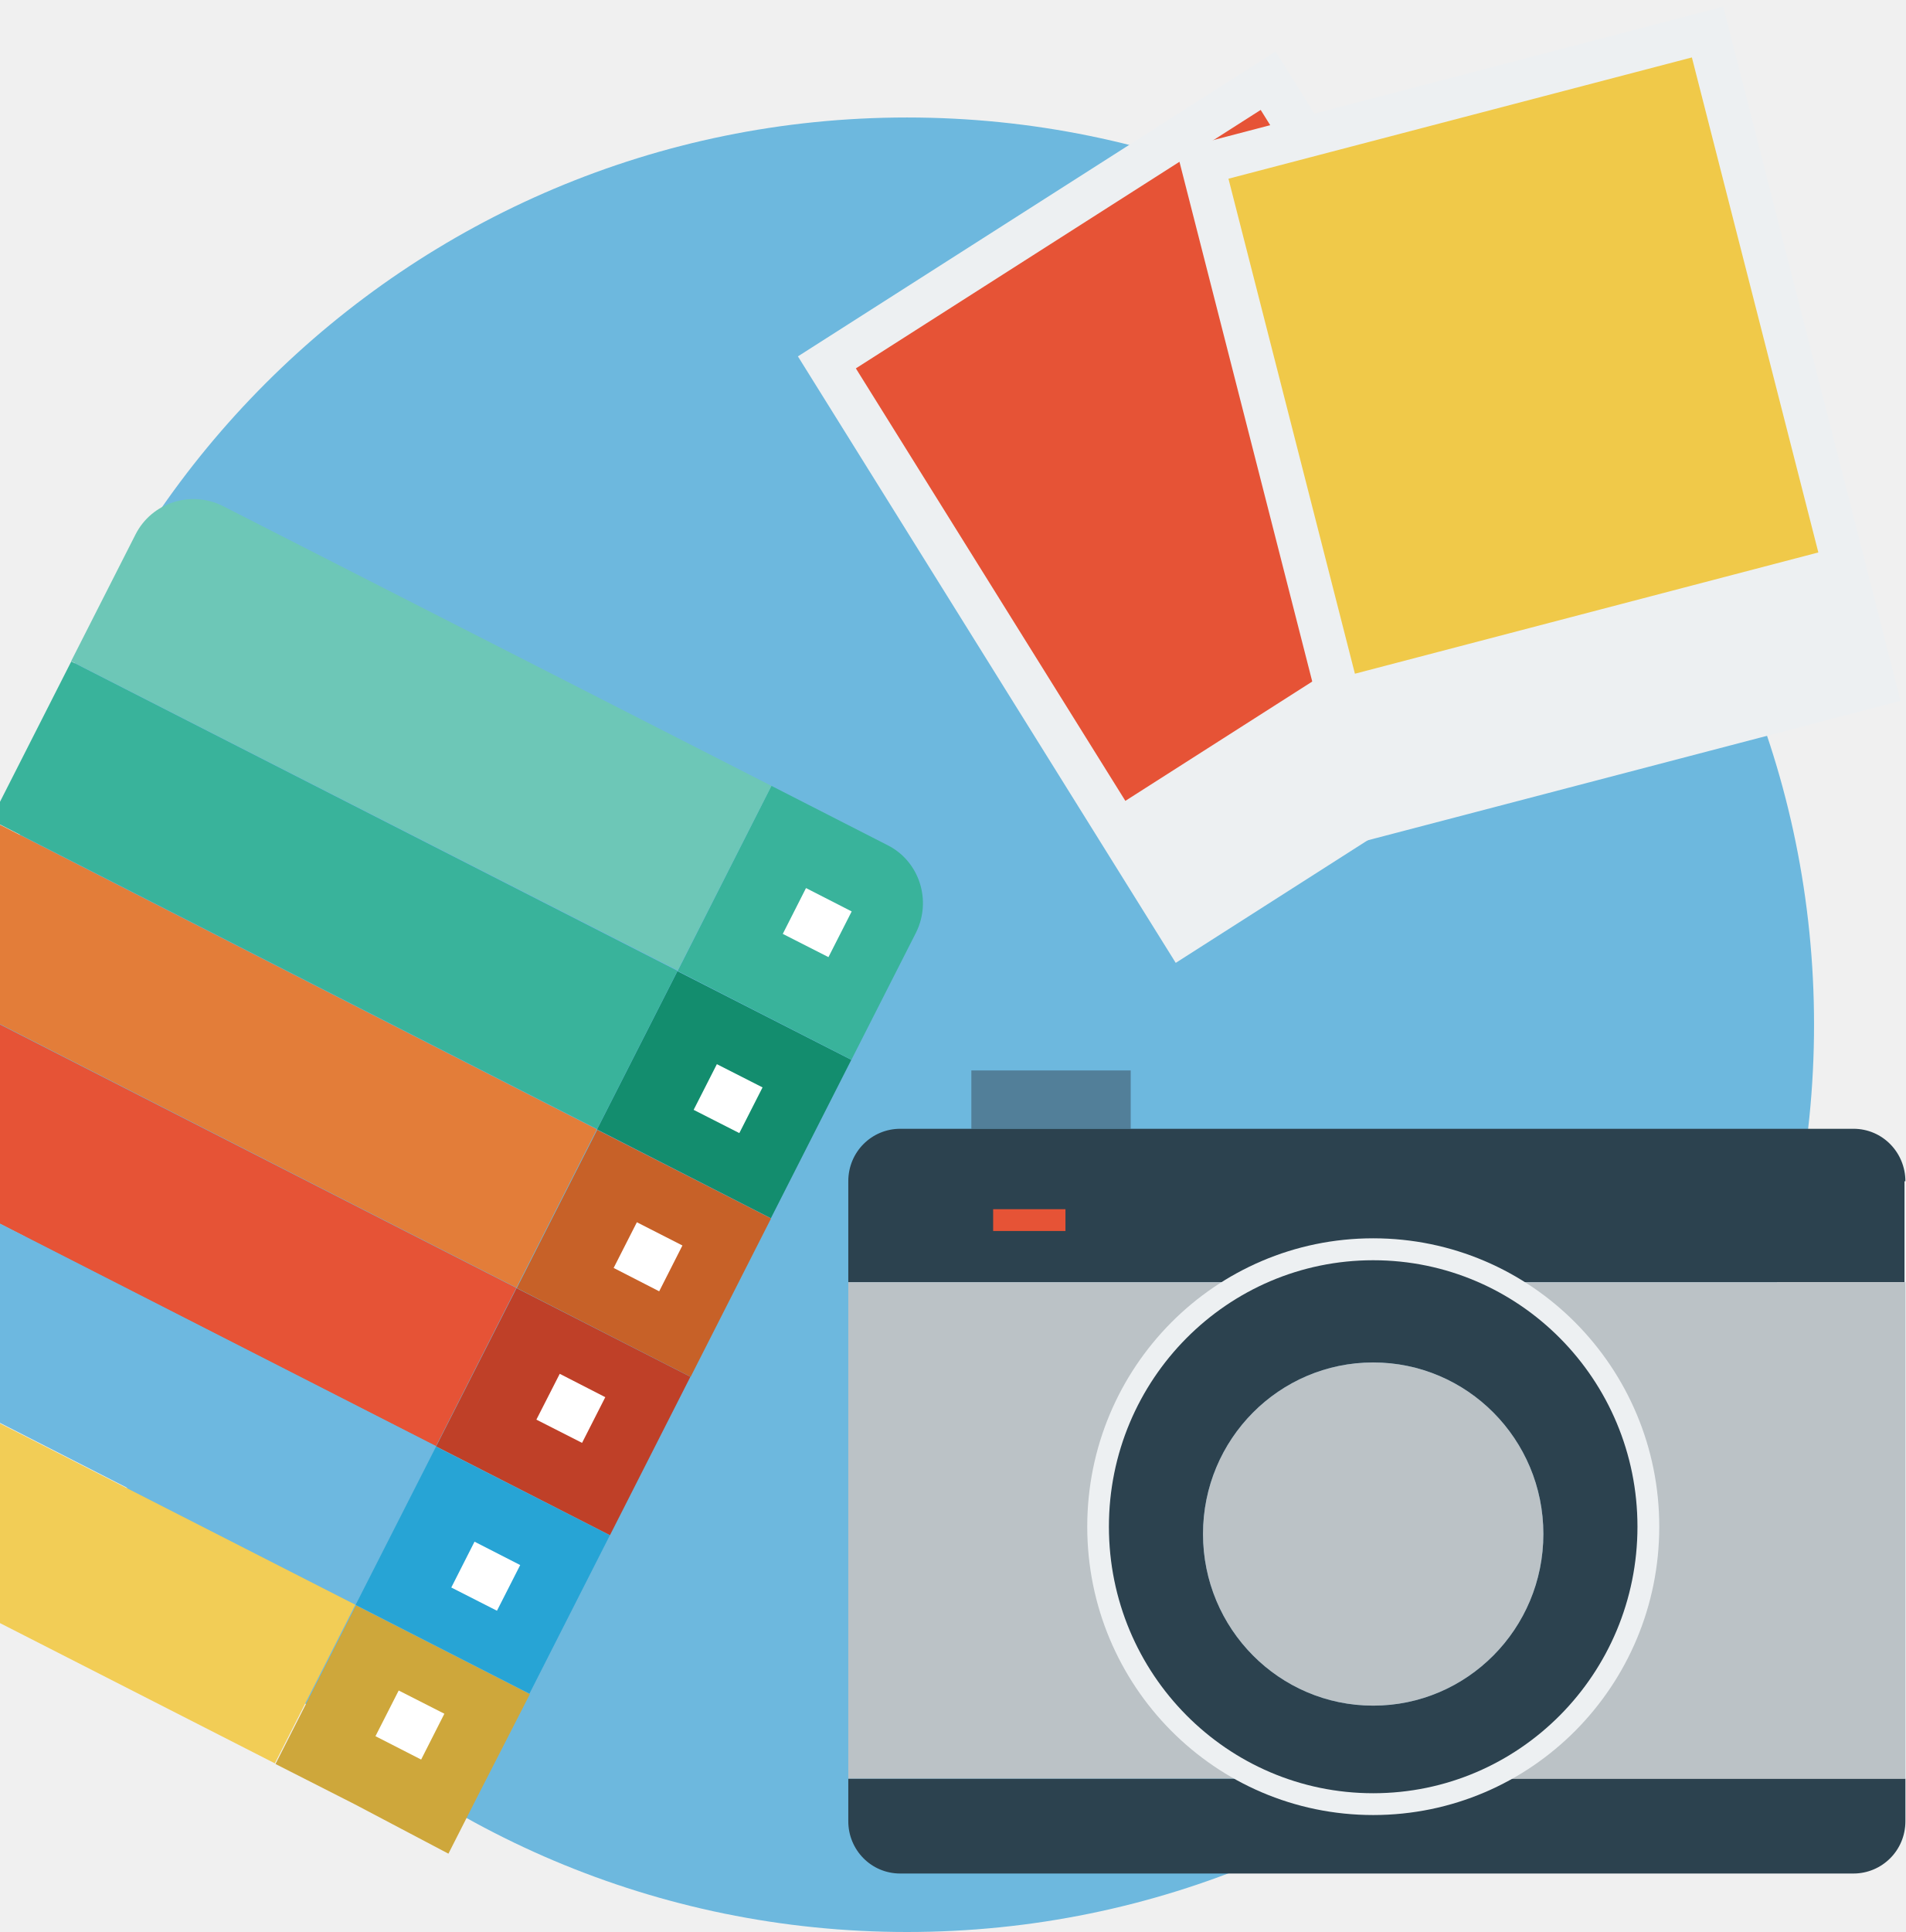
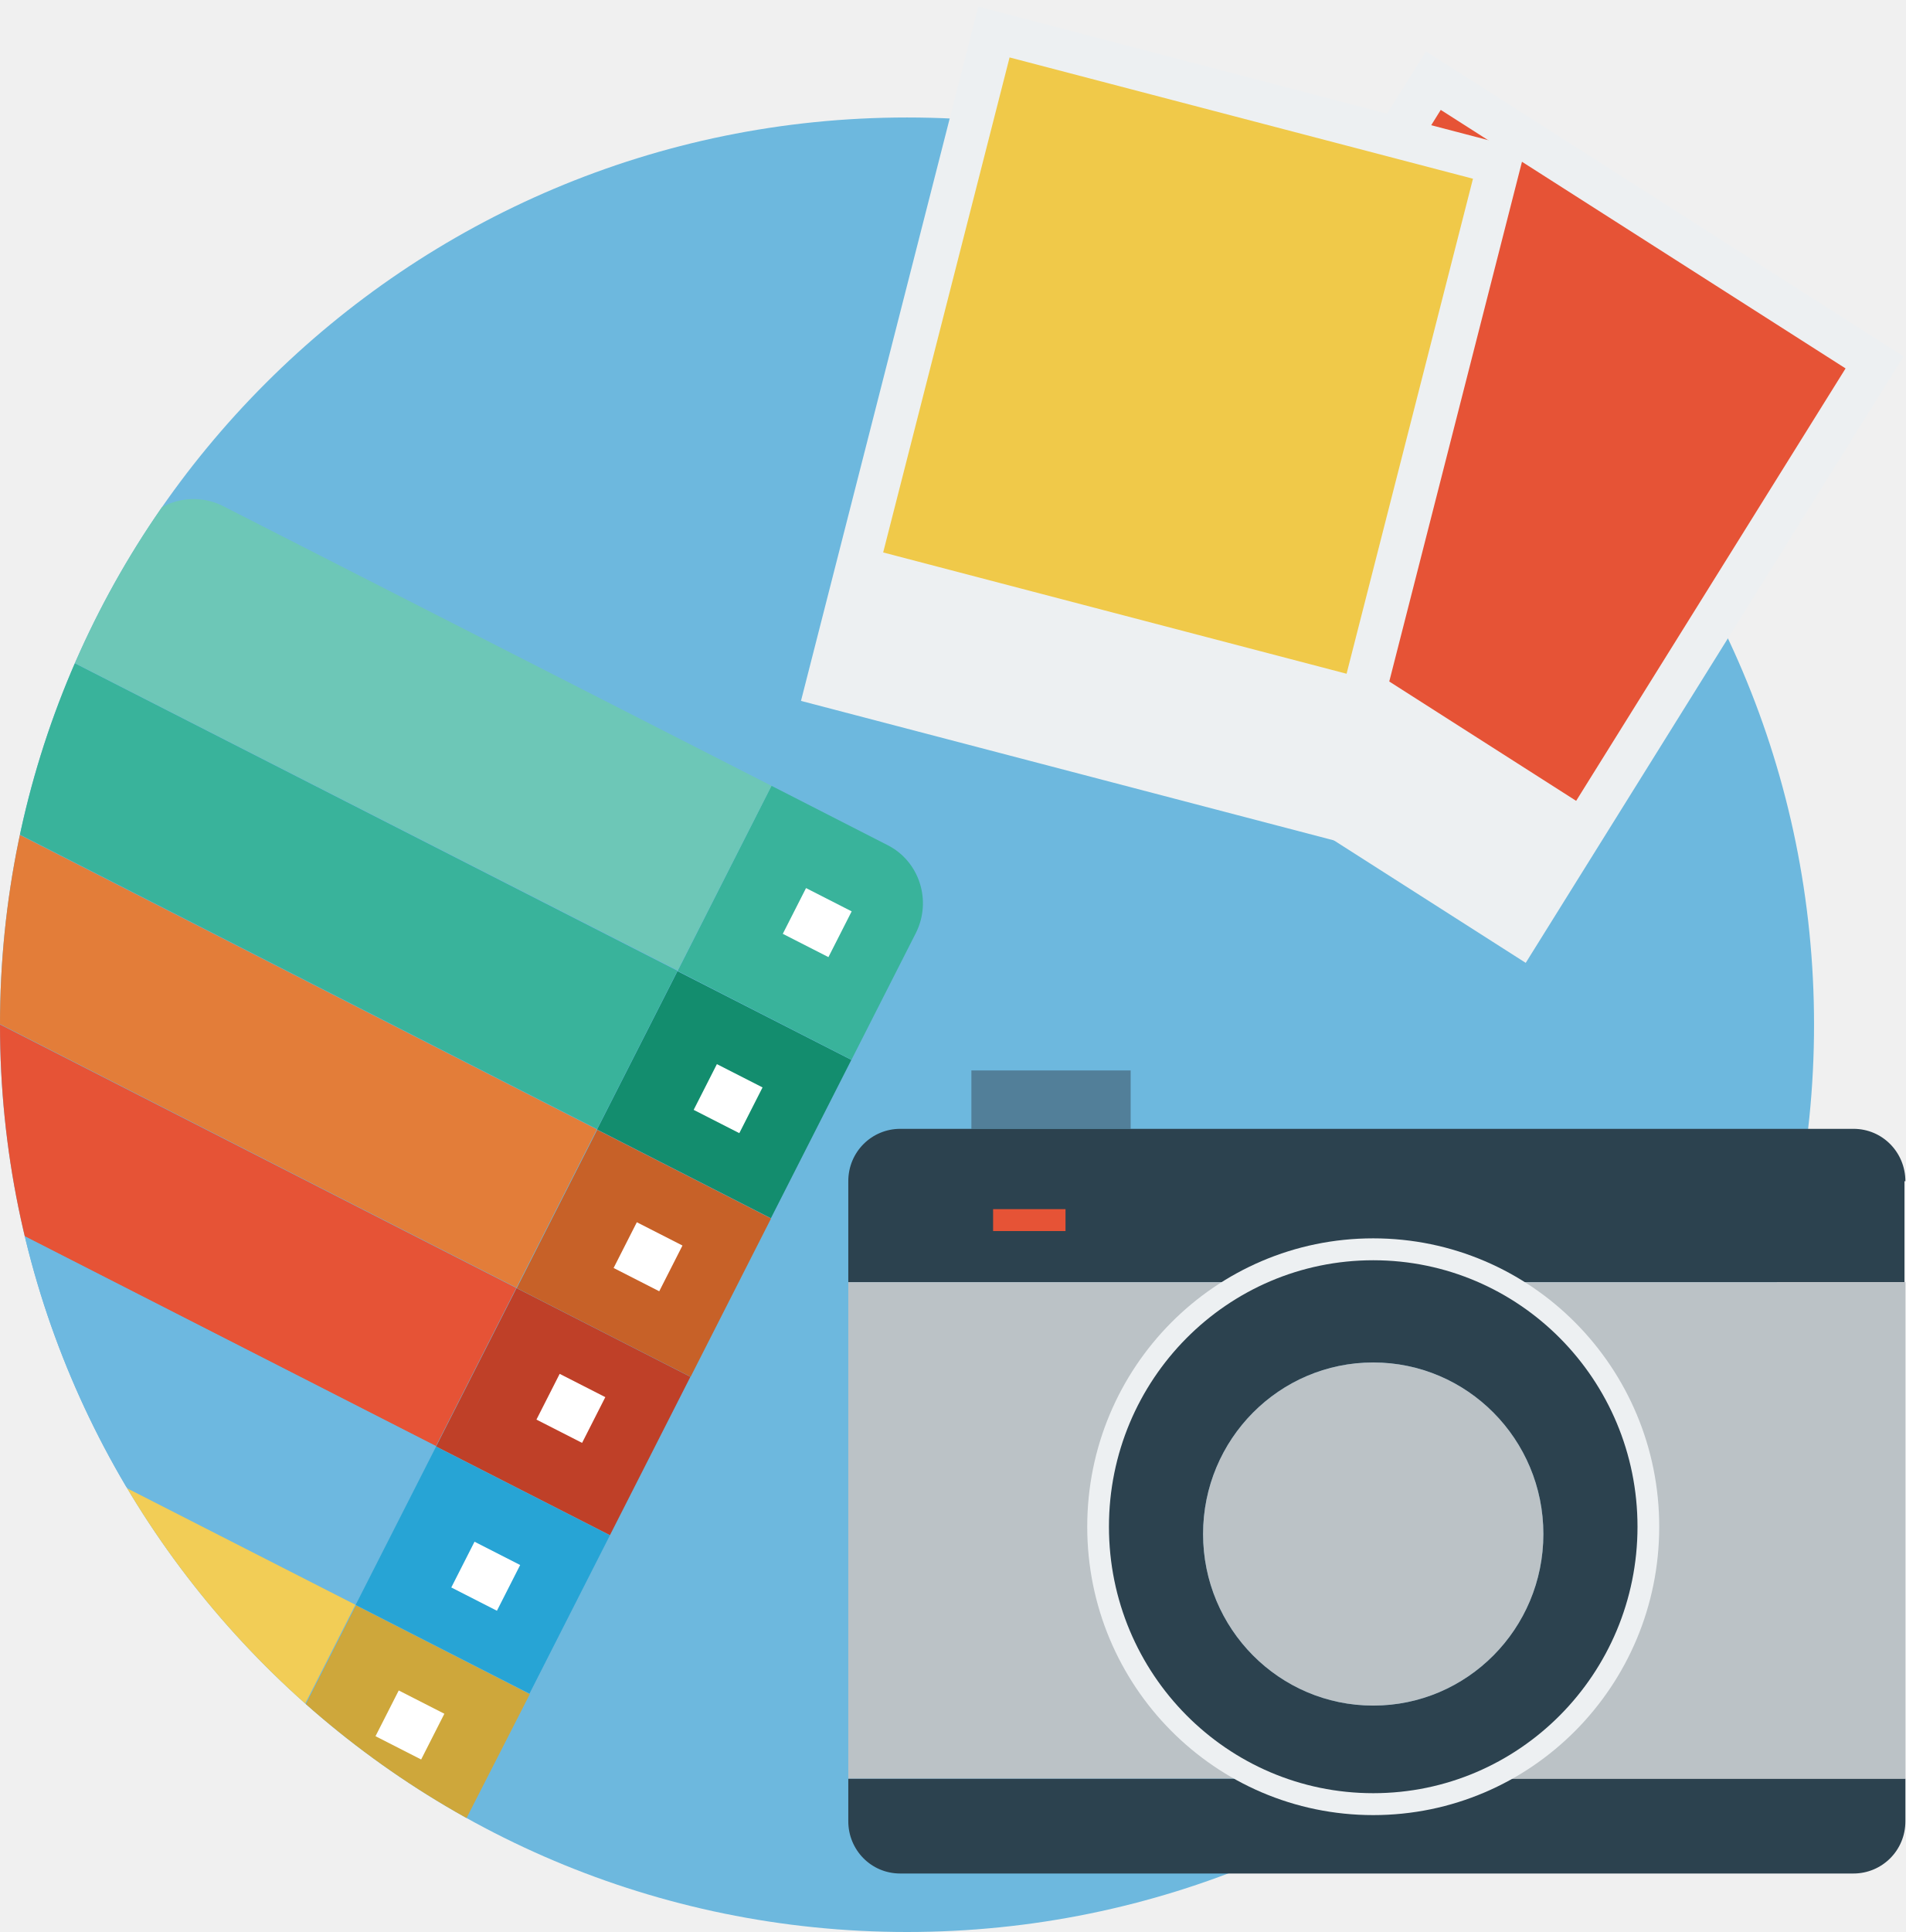
- <svg xmlns="http://www.w3.org/2000/svg" height="148" width="146" viewBox="0 0 146 148">
-   <path fill="#6db8de" fill-rule="evenodd" d="M 69.5 148 C 107.88 148 139 116.88 139 78.5 C 139 40.12 107.88 9 69.5 9 C 31.12 9 0 40.12 0 78.5 C 0 116.88 31.12 148 69.5 148 Z M 69.5 148" />
-   <path fill="#cea73b" fill-rule="evenodd" d="M 34.36 142 L 36.8 137.2 L 40.6 129.78 L 27.28 122.98 L 21.11 135.13 L 27.19 138.22 L 34.36 142 Z M 34.36 142" />
-   <path fill="#e37d39" fill-rule="evenodd" d="M -0.71 62.82 L 45.73 86.51 L 39.57 98.64 L -6.87 74.95 L -0.71 62.82 L -0.71 62.82 Z M -0.71 62.82" />
-   <path fill="#39b39b" fill-rule="evenodd" d="M 5.46 50.67 L 51.91 74.37 L 45.75 86.49 L -0.7 62.8 L 5.46 50.67 L 5.46 50.67 Z M 5.46 50.67" />
-   <path fill="#e65336" fill-rule="evenodd" d="M -6.89 74.97 L 39.56 98.66 L 33.4 110.79 L -13.05 87.1 L -6.89 74.97 L -6.89 74.97 Z M -6.89 74.97" />
-   <path fill="#138d6e" fill-rule="evenodd" d="M 59.07 93.32 L 45.75 86.52 L 51.91 74.4 L 65.23 81.19 L 59.07 93.32 L 59.07 93.32 Z M 59.07 93.32" />
-   <path fill="#6db8e0" fill-rule="evenodd" d="M -13.04 87.08 L 33.4 110.77 L 27.24 122.9 L -19.2 99.2 L -13.04 87.08 L -13.04 87.08 Z M -13.04 87.08" />
-   <path fill="#c76128" fill-rule="evenodd" d="M 39.6 98.67 L 45.76 86.55 L 59.08 93.34 L 52.92 105.47 L 39.6 98.67 L 39.6 98.67 Z M 39.6 98.67" />
-   <path fill="#39b39b" fill-rule="evenodd" d="M 65.24 81.18 L 70.18 71.46 C 71.42 68.99 70.45 65.98 68.02 64.75 L 59.11 60.2 L 51.93 74.38 L 65.24 81.18 L 65.24 81.18 Z M 65.24 81.18" />
-   <path fill="#6dc7b7" fill-rule="evenodd" d="M 59.11 60.2 L 17.09 38.77 C 14.62 37.53 11.63 38.5 10.39 40.93 L 5.45 50.65 L 51.93 74.33 L 59.11 60.2 L 59.11 60.2 Z M 59.11 60.2" />
-   <path fill="#27a4d5" fill-rule="evenodd" d="M 40.57 129.74 L 27.25 122.94 L 33.41 110.82 L 46.73 117.61 L 40.57 129.74 L 40.57 129.74 Z M 40.57 129.74" />
-   <path fill="#bf4028" fill-rule="evenodd" d="M 46.74 117.6 L 33.42 110.8 L 39.58 98.68 L 52.9 105.47 L 46.74 117.6 L 46.74 117.6 Z M 46.74 117.6" />
-   <path fill="#ffffff" fill-rule="evenodd" d="M 61.76 68.03 L 65.26 69.82 L 63.48 73.32 L 59.98 71.54 L 61.76 68.03 L 61.76 68.03 Z M 61.76 68.03" />
-   <path fill="#ffffff" fill-rule="evenodd" d="M 48.8 93.63 L 52.29 95.41 L 50.51 98.92 L 47.02 97.13 L 48.8 93.63 L 48.8 93.63 Z M 48.8 93.63" />
-   <path fill="#ffffff" fill-rule="evenodd" d="M 36.36 118.1 L 39.86 119.89 L 38.08 123.39 L 34.58 121.61 L 36.36 118.1 L 36.36 118.1 Z M 36.36 118.1" />
-   <path fill="#ffffff" fill-rule="evenodd" d="M 42.89 105.24 L 46.38 107.03 L 44.6 110.53 L 41.1 108.75 L 42.89 105.24 L 42.89 105.24 Z M 42.89 105.24" />
-   <path fill="#ffffff" fill-rule="evenodd" d="M 30.55 129.5 L 34.05 131.28 L 32.27 134.79 L 28.77 133 L 30.55 129.5 L 30.55 129.5 Z M 30.55 129.5" />
-   <path fill="#ffffff" fill-rule="evenodd" d="M 54.93 81.52 L 58.43 83.3 L 56.65 86.8 L 53.15 85.02 L 54.93 81.52 L 54.93 81.52 Z M 54.93 81.52" />
-   <path fill="#f2cd56" fill-rule="evenodd" d="M -19.99 114.14 L 21.06 135.08 L 27.23 122.93 L -19.2 99.25 L -23.65 108.04 C -23.21 108.93 -22.72 109.81 -22.2 110.65 C -21.49 111.84 -20.74 113.04 -19.99 114.14 L -19.99 114.14 Z M -19.99 114.14" />
-   <path fill="#edf0f2" fill-rule="evenodd" d="M 61.14 27.3 L 97.74 3.94 L 126.69 50.39 L 90.09 73.76 L 61.14 27.3 L 61.14 27.3 Z M 61.14 27.3" />
-   <path fill="#e65336" fill-rule="evenodd" d="M 65.58 28.22 L 96.6 8.42 L 117.25 41.55 L 86.23 61.35 L 65.58 28.22 L 65.58 28.22 Z M 65.58 28.22" />
-   <path fill="#edf0f2" fill-rule="evenodd" d="M 90.14 11.47 L 132.04 0.51 L 145.63 53.69 L 103.73 64.65 L 90.14 11.47 L 90.14 11.47 Z M 90.14 11.47" />
-   <path fill="#f0c949" fill-rule="evenodd" d="M 94.13 13.69 L 129.64 4.4 L 139.33 42.32 L 103.82 51.61 L 94.13 13.69 L 94.13 13.69 Z M 94.13 13.69" />
-   <path fill="#527f99" fill-rule="evenodd" d="M 74.43 82 L 86.64 82 L 86.64 86.47 L 74.43 86.47 L 74.43 82 Z M 74.43 82" />
-   <path fill="#2c424f" fill-rule="evenodd" d="M 146 90.49 C 146 88.3 144.26 86.47 142.02 86.47 L 68.98 86.47 C 66.81 86.47 65 88.22 65 90.49 L 65 98.22 L 145.93 98.22 L 145.93 90.49 L 146 90.49 Z M 146 90.49" />
-   <path fill="#2c424f" fill-rule="evenodd" d="M 65 139.52 C 65 141.7 66.74 143.52 68.98 143.52 L 142.02 143.52 C 144.19 143.52 146 141.77 146 139.52 L 146 136.25 L 65 136.25 L 65 139.52 L 65 139.52 Z M 65 139.52" />
-   <path fill="#bbc2c6" fill-rule="evenodd" d="M 65 98.22 L 146 98.22 L 146 136.25 L 65 136.25 L 65 98.22 Z M 65 98.22" />
-   <path fill="#e65336" fill-rule="evenodd" d="M 76.1 92.63 L 81.64 92.63 L 81.64 94.3 L 76.1 94.3 L 76.1 92.63 Z M 76.1 92.63" />
-   <path fill="#edf0f2" fill-rule="evenodd" d="M 105.22 139.04 C 117.33 139.04 127.14 129.15 127.14 116.95 C 127.14 104.75 117.33 94.86 105.22 94.86 C 93.12 94.86 83.31 104.75 83.31 116.95 C 83.31 129.15 93.12 139.04 105.22 139.04 Z M 105.22 139.04" />
-   <path fill="#2c424f" fill-rule="evenodd" d="M 105.22 137.37 C 116.41 137.37 125.47 128.23 125.47 116.95 C 125.47 105.68 116.41 96.54 105.22 96.54 C 94.04 96.54 84.97 105.68 84.97 116.95 C 84.97 128.23 94.04 137.37 105.22 137.37 Z M 105.22 137.37" />
-   <path fill="#527f99" fill-rule="evenodd" d="M 105.22 130.66 C 112.42 130.66 118.26 124.77 118.26 117.51 C 118.26 110.25 112.42 104.37 105.22 104.37 C 98.02 104.37 92.18 110.25 92.18 117.51 C 92.18 124.77 98.02 130.66 105.22 130.66 Z M 105.22 130.66" />
-   <path fill="#bbc2c6" fill-rule="evenodd" d="M 105.22 130.66 C 112.42 130.66 118.26 124.77 118.26 117.51 C 118.26 110.25 112.42 104.37 105.22 104.37 C 98.02 104.37 92.18 110.25 92.18 117.51 C 92.18 124.77 98.02 130.66 105.22 130.66 Z M 105.22 130.66" />
+ <svg xmlns="http://www.w3.org/2000/svg" xmlns:xlink="http://www.w3.org/1999/xlink" width="146px" height="148px" viewBox="0 0 146 148" version="1.1">
+   <defs>
+     <path id="path-1" d="M69.5,148 C107.884,148 139,116.884 139,78.5 C139,40.116 107.884,9 69.5,9 C31.116,9 0,40.116 0,78.5 C0,116.884 31.116,148 69.5,148 Z" />
+   </defs>
+   <g id="Onboard---(What-is-Opticolor?)" stroke="none" stroke-width="1" fill="none" fill-rule="evenodd">
+     <g id="Onboard-1.2" transform="translate(-115, -233)">
+       <g id="56" transform="translate(115, 233)">
+         <mask id="mask-2" fill="white">
+           <use xlink:href="#path-1" />
+         </mask>
+         <use id="Mask" fill="#6DB8DE" xlink:href="#path-1" />
+         <g id="Group" mask="url(#mask-2)">
+           <g transform="translate(-30, 26)" id="Pantone">
+             <g>
+               <g id="Layer_1">
+                 <g id="Group">
+                   <path d="M64.358,116 L66.803,111.204 L70.595,103.781 L57.279,96.978 L51.106,109.127 L57.191,112.22 L64.358,116 Z" id="Shape" fill="#CEA73B" />
+                   <path d="M29.29,36.822 L75.733,60.515 L69.572,72.641 L23.128,48.948 L29.29,36.822 L29.29,36.822 Z" id="Rectangle-path" fill="#E37D39" />
+                   <path d="M35.465,24.674 L81.909,48.367 L75.747,60.493 L29.303,36.8 L35.465,24.674 L35.465,24.674 Z" id="Rectangle-path" fill="#39B39B" />
+                   <path d="M23.114,48.969 L69.558,72.663 L63.397,84.788 L16.953,61.095 L23.114,48.969 L23.114,48.969 Z" id="Rectangle-path" fill="#E65336" />
+                   <path d="M89.071,67.32 L75.751,60.525 L81.913,48.399 L95.233,55.194 L89.071,67.32 L89.071,67.32 Z" id="Rectangle-path" fill="#138D6E" />
+                   <path d="M16.959,61.078 L63.403,84.771 L57.241,96.897 L10.797,73.204 L16.959,61.078 L16.959,61.078 Z" id="Rectangle-path" fill="#6DB8E0" />
+                   <path d="M69.598,72.674 L75.76,60.548 L89.08,67.343 L82.918,79.469 L69.598,72.674 L69.598,72.674 Z" id="Rectangle-path" fill="#C76128" />
+                   <path d="M95.244,55.182 L100.183,45.462 C101.417,42.988 100.447,39.984 98.022,38.747 L89.115,34.196 L81.928,48.378 L95.244,55.182 L95.244,55.182 Z" id="Shape" fill="#39B39B" />
+                   <path d="M89.115,34.196 L47.093,12.768 C44.624,11.531 41.625,12.503 40.391,14.933 L35.452,24.653 L81.928,48.334 L89.115,34.196 L89.115,34.196 Z" id="Shape" fill="#6DC7B7" />
+                   <path d="M70.572,103.739 L57.251,96.943 L63.413,84.817 L76.733,91.613 L70.572,103.739 L70.572,103.739 Z" id="Rectangle-path" fill="#27A4D5" />
+                   <path d="M76.738,91.599 L63.418,84.804 L69.58,72.678 L82.9,79.473 L76.738,91.599 L76.738,91.599 Z" id="Rectangle-path" fill="#BF4028" />
+                   <path d="M91.762,42.031 L95.259,43.815 L93.478,47.319 L89.981,45.535 L91.762,42.031 L91.762,42.031 Z" id="Rectangle-path" fill="#FFFFFF" />
+                   <path d="M78.797,67.629 L82.294,69.413 L80.514,72.917 L77.017,71.133 L78.797,67.629 L78.797,67.629 Z" id="Rectangle-path" fill="#FFFFFF" />
+                   <path d="M66.36,92.103 L69.857,93.887 L68.077,97.391 L64.58,95.607 L66.36,92.103 L66.36,92.103 Z" id="Rectangle-path" fill="#FFFFFF" />
+                   <path d="M72.885,79.243 L76.382,81.027 L74.602,84.531 L71.105,82.747 L72.885,79.243 L72.885,79.243 Z" id="Rectangle-path" fill="#FFFFFF" />
+                   <path d="M60.553,103.497 L64.05,105.281 L62.27,108.785 L58.773,107.001 L60.553,103.497 L60.553,103.497 Z" id="Rectangle-path" fill="#FFFFFF" />
+                   <path d="M84.932,55.517 L88.43,57.301 L86.649,60.805 L83.152,59.021 L84.932,55.517 L84.932,55.517 Z" id="Rectangle-path" fill="#FFFFFF" />
+                   <path d="M10.009,88.141 L51.061,109.083 L57.235,96.933 L10.803,73.252 L6.35,82.044 C6.791,82.928 7.276,83.812 7.805,84.651 C8.51,85.844 9.26,87.037 10.009,88.141 L10.009,88.141 Z" id="Shape" fill="#F2CD56" />
+                   <path d="M10.009,88.141 C19.49,101.793 34.085,110.055 49.65,111.867 L51.061,109.083 L10.009,88.141 L10.009,88.141 Z" id="Shape" fill="#527F99" />
+                   <path d="M49.65,111.867 C52.12,112.132 54.633,112.264 57.191,112.22 L51.061,109.083 L49.65,111.867 L49.65,111.867 Z" id="Shape" fill="#2C424F" />
+                 </g>
+               </g>
+             </g>
+           </g>
+         </g>
+         <g id="Photos" transform="translate(103.5, 37) scale(-1, 1) translate(-103.5, -37) translate(61, 0)">
+           <g id="Group" transform="translate(0, 3.609756)">
+             <path d="M0.139,23.692 L36.739,0.325 L65.692,46.784 L29.092,70.15 L0.139,23.692 L0.139,23.692 Z" id="Rectangle-path" fill="#EDF0F2" />
+             <path d="M4.584,24.613 L35.603,4.809 L56.247,37.936 L25.228,57.739 L4.584,24.613 L4.584,24.613 Z" id="Rectangle-path" fill="#E65336" />
+           </g>
+           <path d="M29.145,11.473 L71.042,0.51 L84.625,53.692 L42.728,64.655 L29.145,11.473 L29.145,11.473 Z" id="Rectangle-path" fill="#EDF0F2" />
+           <path d="M33.134,13.691 L68.642,4.4 L78.328,42.32 L42.819,51.612 L33.134,13.691 L33.134,13.691 Z" id="Rectangle-path" fill="#F0C949" />
+         </g>
+         <g id="Camera" transform="translate(65, 82)">
+           <rect id="Rectangle-path" fill="#527F99" x="9.432" y="0" width="12.205" height="4.474" />
+           <path d="M81,8.486 C81,6.298 79.264,4.474 77.022,4.474 L3.978,4.474 C1.808,4.474 0,6.225 0,8.486 L0,16.219 L80.928,16.219 L80.928,8.486 L81,8.486 Z" id="Shape" fill="#2C424F" />
+           <path d="M7.10542736e-15,57.52 C7.10542736e-15,59.701 1.736,61.519 3.978,61.519 L77.022,61.519 C79.192,61.519 81,59.774 81,57.52 L81,54.249 L7.10542736e-15,54.249 L7.10542736e-15,57.52 L7.10542736e-15,57.52 Z" id="Shape" fill="#2C424F" />
+           <rect id="Rectangle-path" fill="#BBC2C6" x="1.03736915e-14" y="16.219" width="81" height="38.03" />
+           <rect id="Rectangle-path" fill="#E65336" x="11.096" y="10.626" width="5.548" height="1.678" />
+           <ellipse id="Oval" fill="#EDF0F2" cx="40.223" cy="34.954" rx="21.914" ry="22.091" />
+           <ellipse id="Oval" fill="#2C424F" cx="40.223" cy="34.954" rx="20.25" ry="20.413" />
+           <ellipse id="Oval" fill="#527F99" cx="40.223" cy="35.513" rx="13.038" ry="13.143" />
+           <path d="M40.223,48.656 C47.423,48.656 53.26,42.772 53.26,35.513 C53.26,28.255 47.423,22.371 40.223,22.371 C33.022,22.371 27.185,28.255 27.185,35.513 C27.185,42.772 33.022,48.656 40.223,48.656 Z" id="Oval" fill="#BBC2C6" />
+         </g>
+       </g>
+     </g>
+   </g>
</svg>
